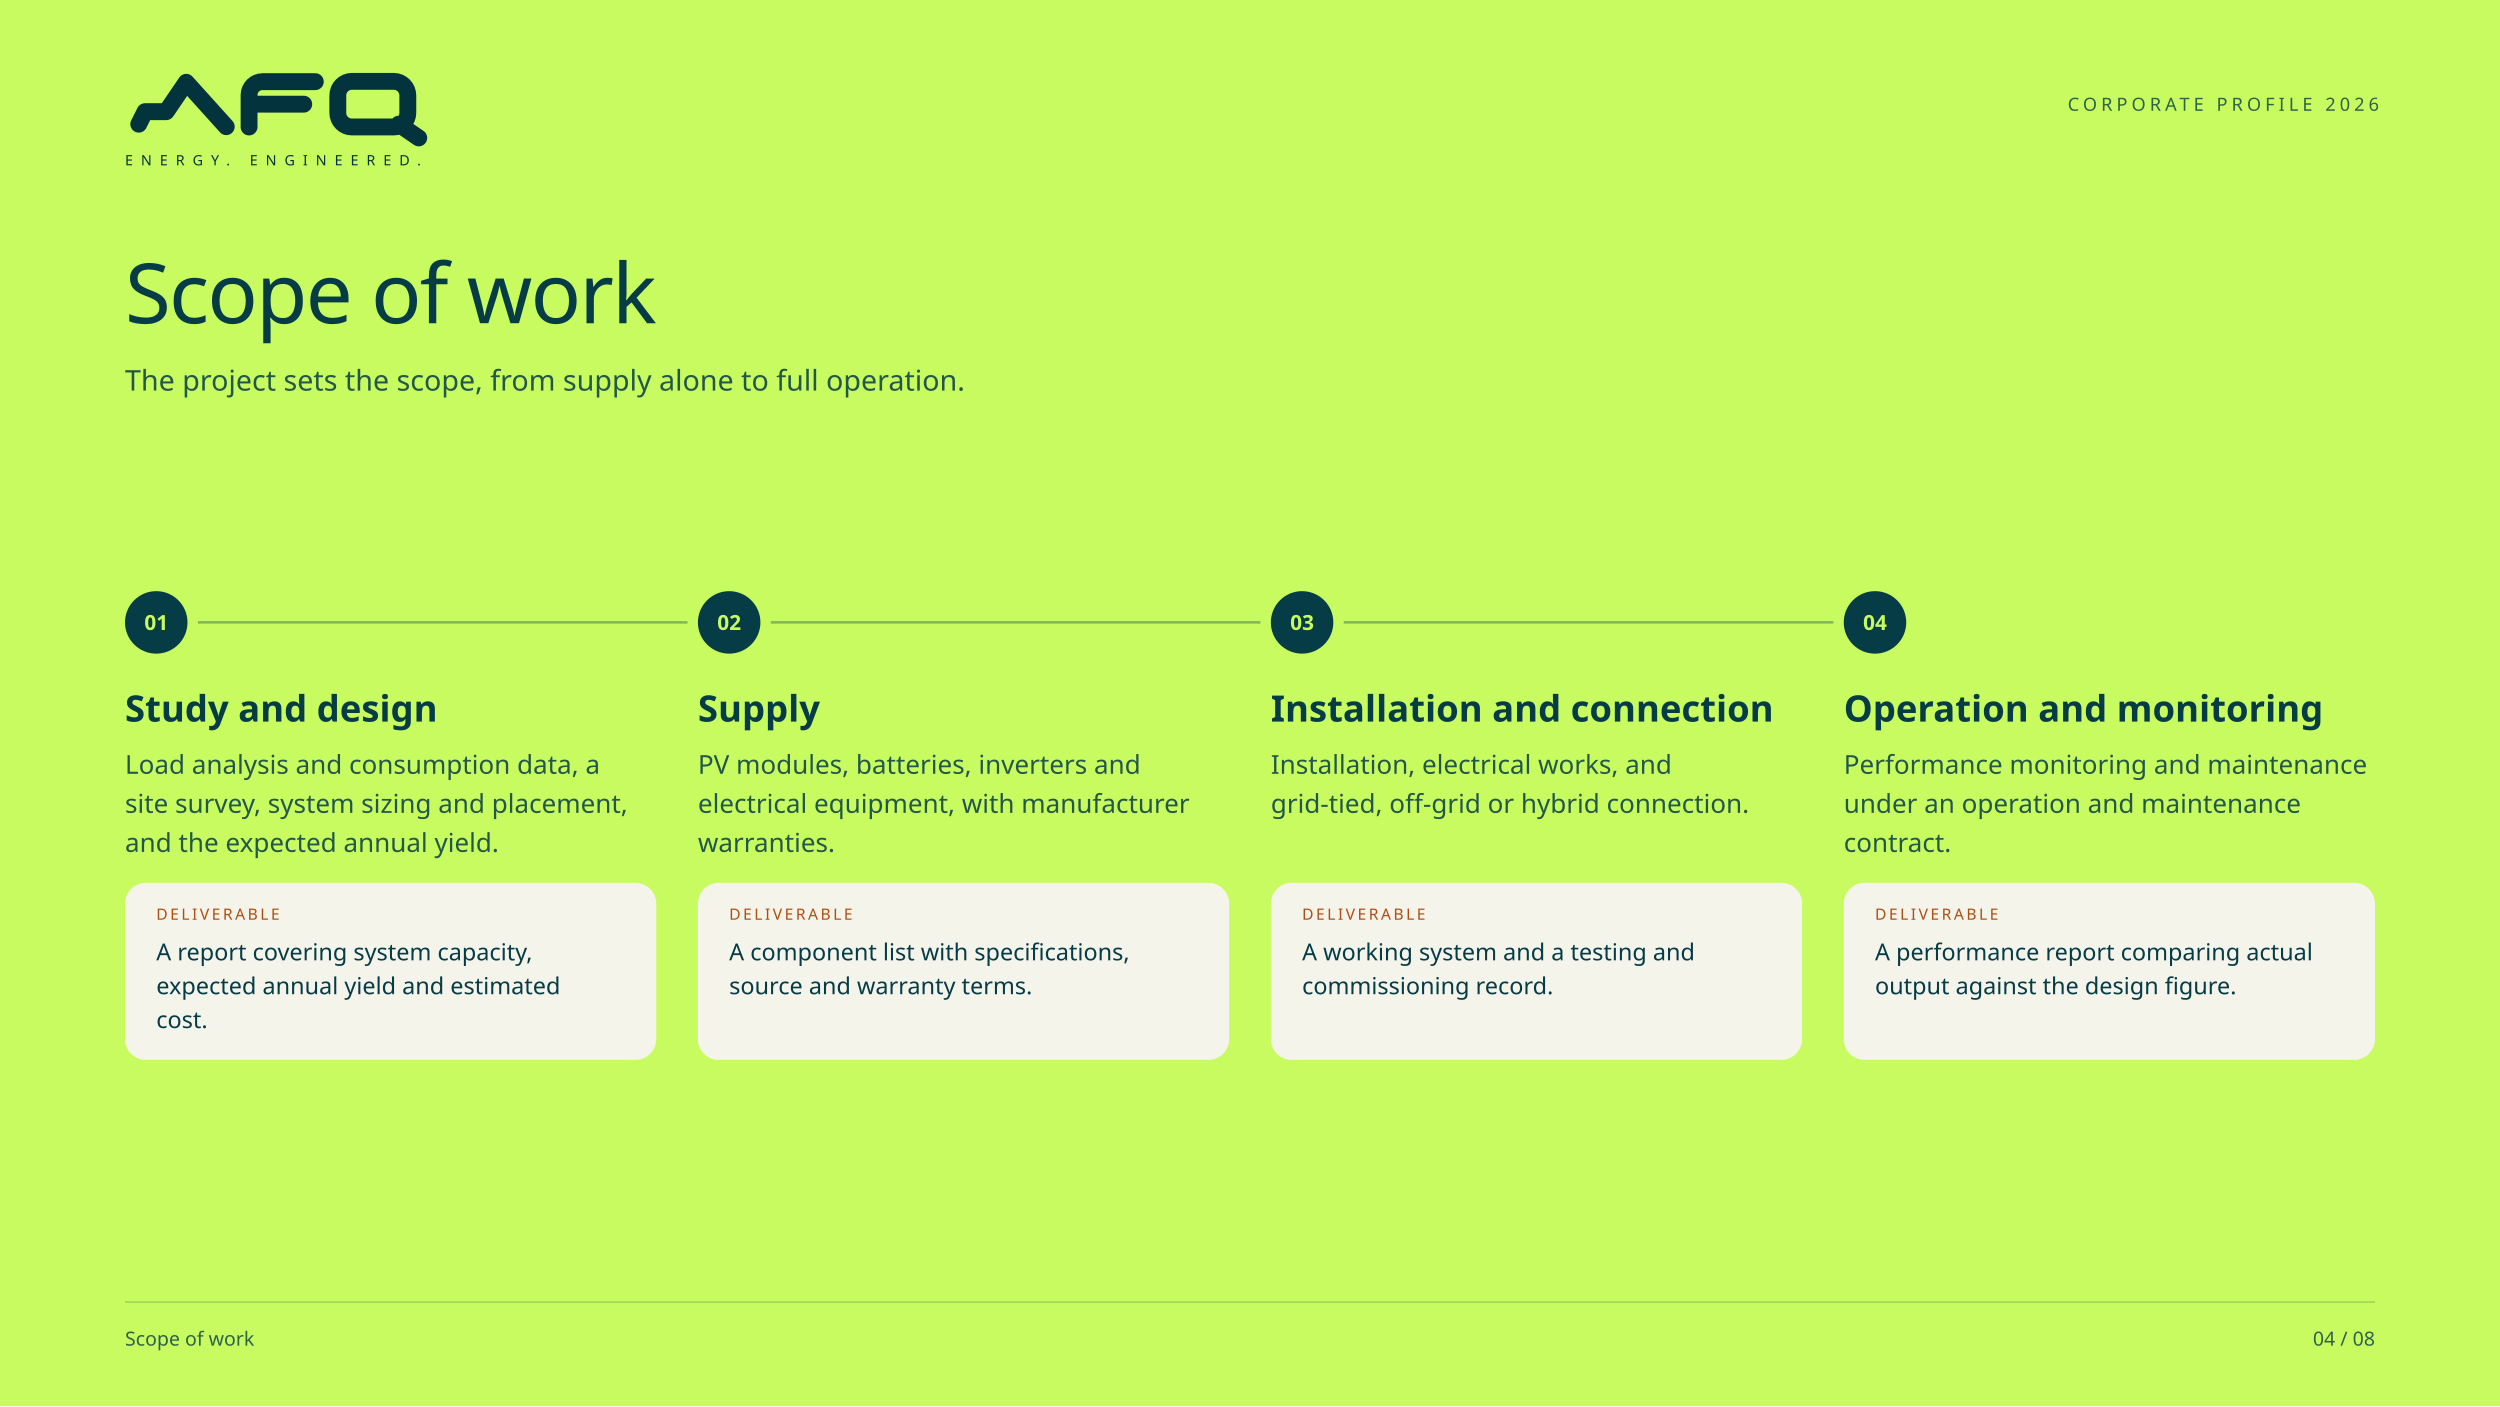
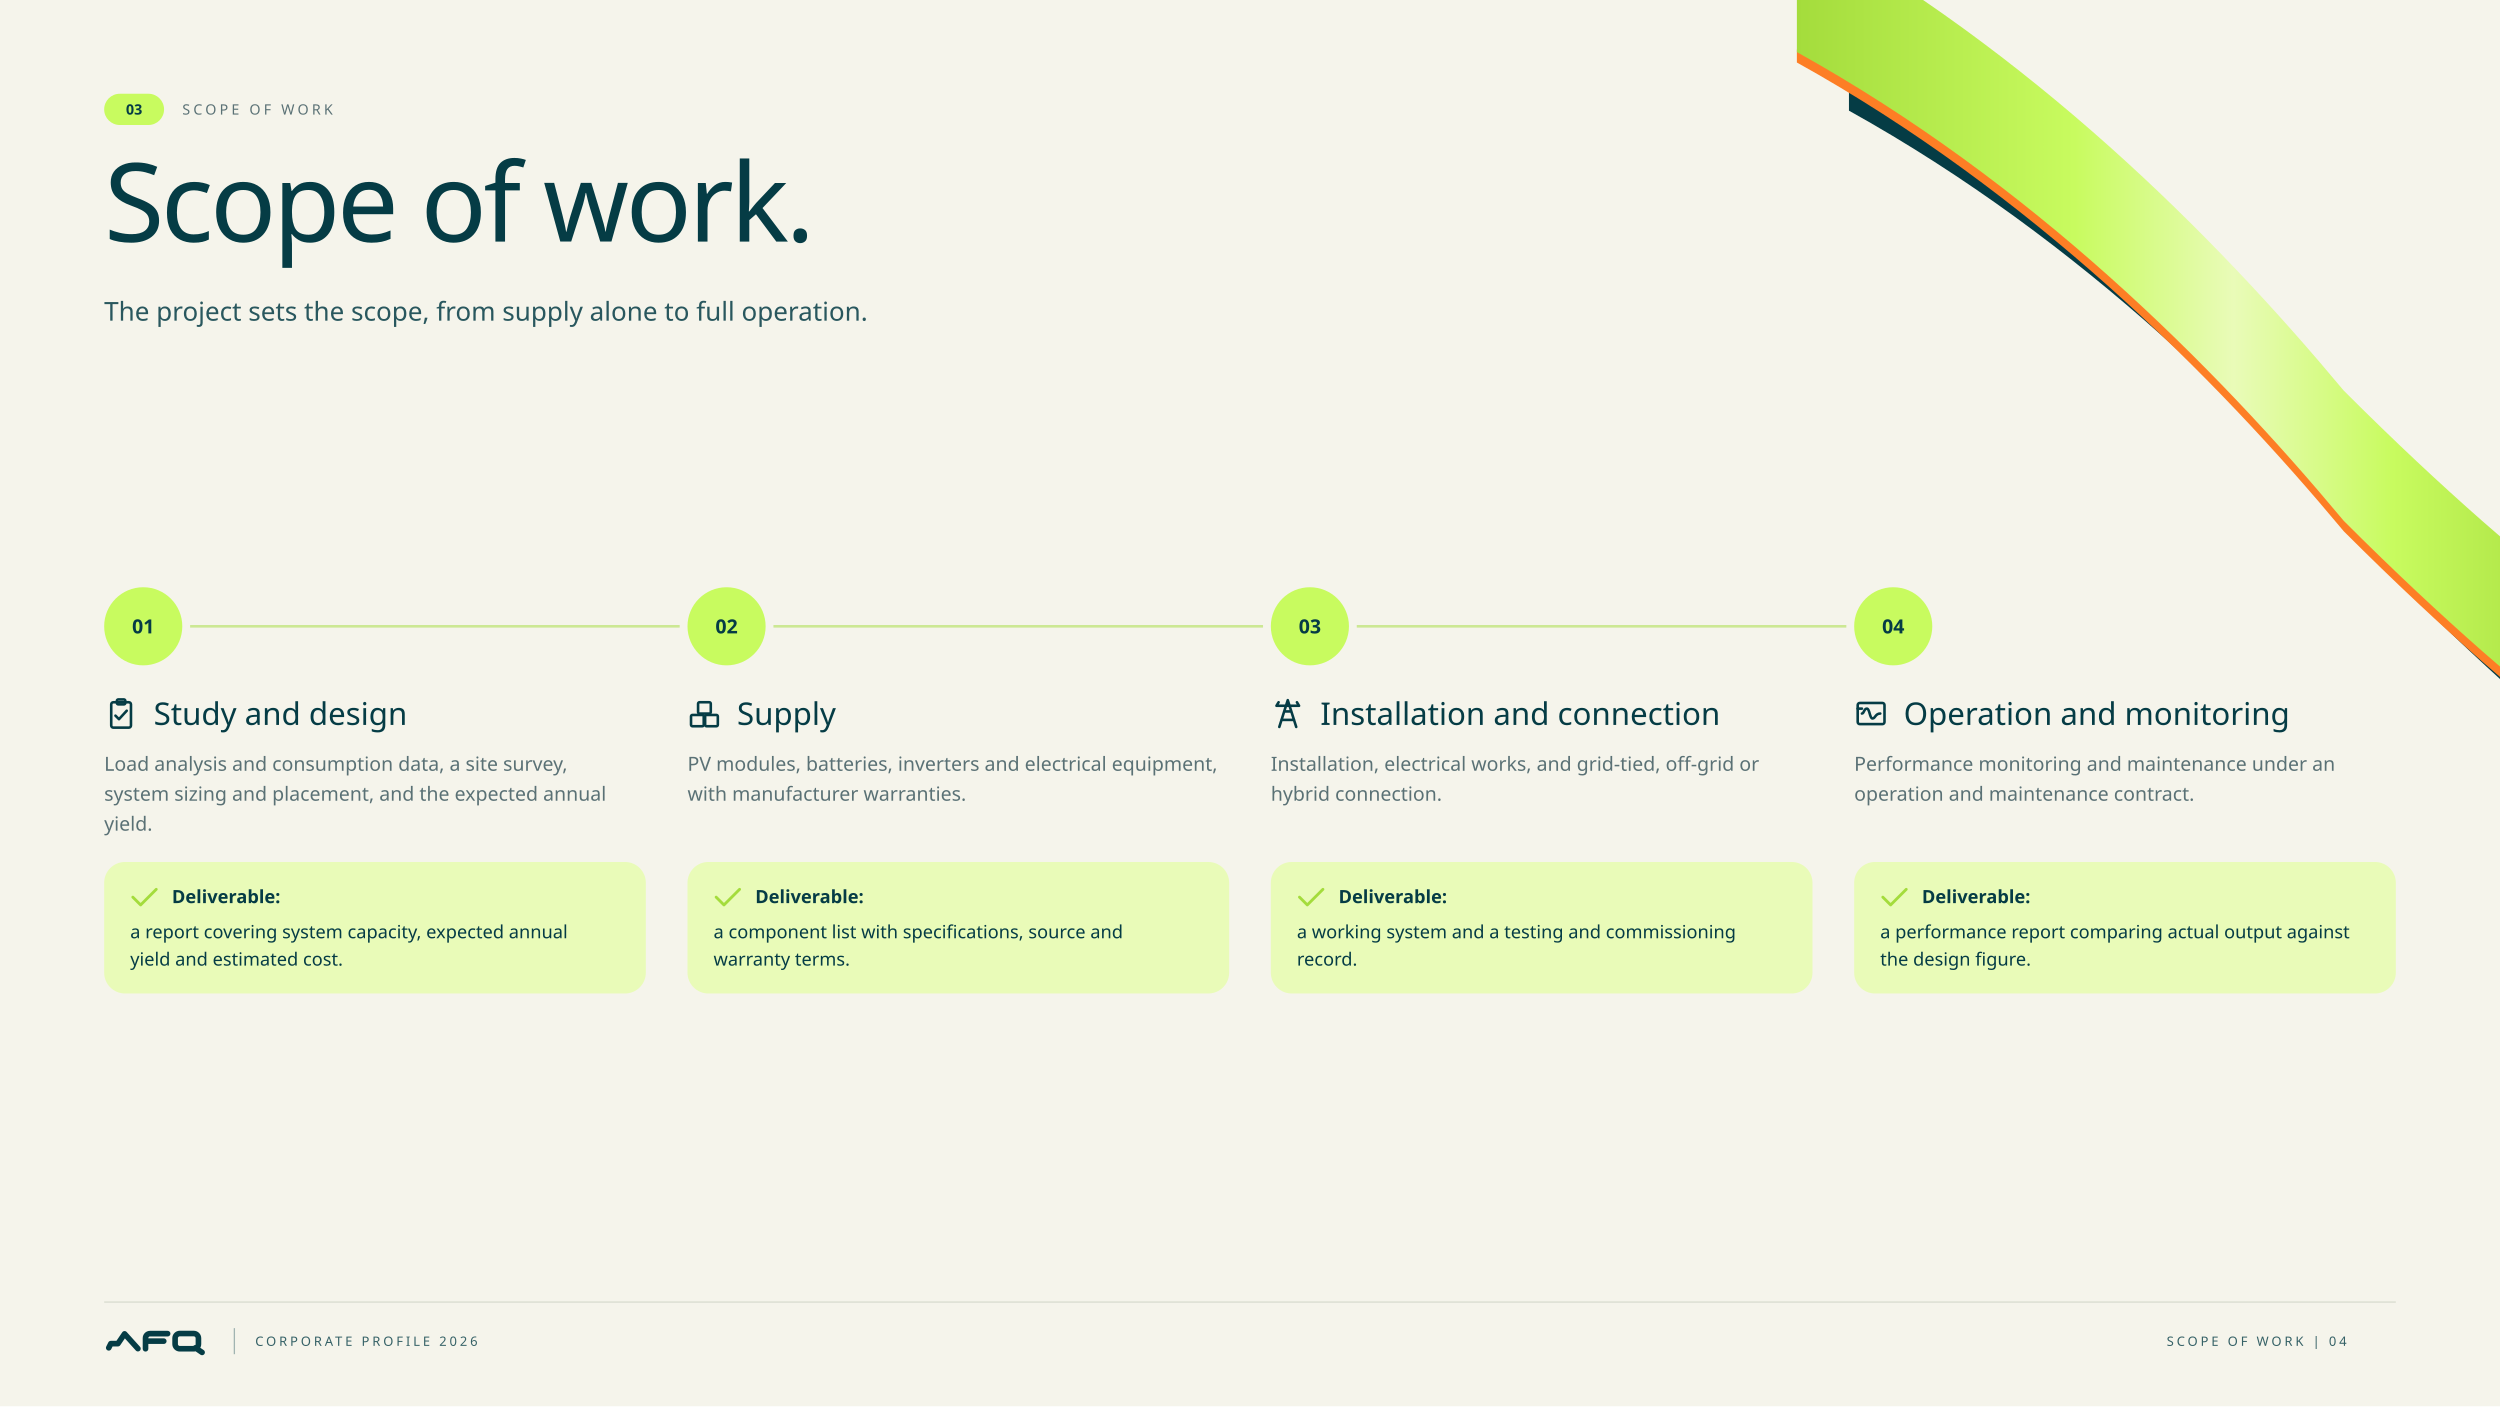
<svg xmlns="http://www.w3.org/2000/svg" width="1920" height="1080" viewBox="0 0 1920 1080">
-   <rect id="Background" x="0" y="0" width="1920" height="1080" fill="#C8FB5F" />
-   <g id="Header">
-     <g id="Logo-Lockup">
-       <g id="Wordmark-AFQ">
-         <path id="Letter-A" d="M 106.56 95.36 L 111.36 85.76 L 127.68 85.76 L 143.04 63.2 L 173.76 97.28" fill="none" stroke="#03343D" stroke-width="12.96" stroke-linecap="round" stroke-linejoin="round" />
-         <path id="Letter-F" d="M 191.28 97.52 L 191.28 73.04 C 191.28 67.33 195.89 62.72 201.6 62.72 L 242.16 62.72 M 191.28 80 L 233.28 80" fill="none" stroke="#03343D" stroke-width="12.96" stroke-linecap="round" stroke-linejoin="round" />
-         <path id="Letter-Q" d="M 259.44 73.28 C 259.44 67.31 264.27 62.48 270.24 62.48 L 302.4 62.48 C 308.37 62.48 313.2 67.31 313.2 73.28 L 313.2 86.72 C 313.2 92.69 308.37 97.52 302.4 97.52 L 270.24 97.52 C 264.27 97.52 259.44 92.69 259.44 86.72 Z M 306.24 95.36 L 321.6 105.92" fill="none" stroke="#03343D" stroke-width="12.96" stroke-linecap="round" stroke-linejoin="round" />
-       </g>
-       <text id="Tagline" x="96" y="127" font-family="Inter-Medium" font-size="11" font-weight="500" fill="#03343D" letter-spacing="6.12">ENERGY. ENGINEERED.</text>
+   <defs>
+     <linearGradient id="grad-1" gradientUnits="userSpaceOnUse" x1="1380" y1="0" x2="1990" y2="0">
+       <stop offset="0" stop-color="#A4DC3C" stop-opacity="1" />
+       <stop offset="0.35" stop-color="#C8FB5F" stop-opacity="1" />
+       <stop offset="0.55" stop-color="#E9FBB8" stop-opacity="1" />
+       <stop offset="0.75" stop-color="#C8FB5F" stop-opacity="1" />
+       <stop offset="1" stop-color="#A4DC3C" stop-opacity="1" />
+     </linearGradient>
+   </defs>
+   <rect id="Background" x="0" y="0" width="1920" height="1080" fill="#F5F4EB" />
+   <g id="Ribbon">
+     <path id="Ribbon-Teal" d="M 1420 -5 C 1600 95 1740 235 1840 355 C 1920 435 1980 485 2030 525 L 2030 615 C 1980 575 1920 525 1840 445 C 1740 325 1600 185 1420 85 Z" fill="#053C45" />
+     <path id="Ribbon-Orange" d="M 1380 38 C 1560 138 1700 278 1800 398 C 1880 478 1940 528 1990 568 L 1990 578 C 1940 538 1880 488 1800 408 C 1700 288 1560 148 1380 48 Z" fill="#FD7E25" />
+     <path id="Ribbon-Lime" d="M 1380 -60 C 1560 40 1700 180 1800 300 C 1880 380 1940 430 1990 470 L 1990 570 C 1940 530 1880 480 1800 400 C 1700 280 1560 140 1380 40 Z" fill="url(#grad-1)" />
+   </g>
+   <g id="Eyebrow">
+     <rect id="Eyebrow-Pill" x="80" y="72" width="46" height="24" rx="12" fill="#C8FB5F" />
+     <text id="Eyebrow-Number" x="103" y="88" font-family="Inter-SemiBold" font-size="11" font-weight="600" fill="#053C45" text-anchor="middle">03</text>
+     <text id="Eyebrow-Label" x="140" y="88" font-family="Inter-Medium" font-size="11" font-weight="500" fill="#5A7175" letter-spacing="2.42">SCOPE OF WORK</text>
+   </g>
+   <text id="Title" x="80" y="185.56" font-family="Inter-Light" font-size="84" font-weight="300" fill="#053C45" letter-spacing="-2.52">Scope of work.</text>
+   <text id="Subtitle" x="80" y="246.28" font-family="Inter-Regular" font-size="20" font-weight="400" fill="#053C45" opacity="0.85">The project sets the scope, from supply alone to full operation.</text>
+   <g id="Step-01">
+     <circle id="Node" cx="110" cy="481" r="30" fill="#C8FB5F" />
+     <text id="Node-Number" x="110" y="486.46" font-family="Inter-SemiBold" font-size="15" font-weight="600" fill="#053C45" text-anchor="middle">01</text>
+     <g id="Icon">
+       <path id="Icon-clipboard-1" d="M 85.42 540.96 C 85.42 540.06 86.14 539.33 87.04 539.33 L 98.96 539.33 C 99.86 539.33 100.58 540.06 100.58 540.96 L 100.58 557.21 C 100.58 558.11 99.86 558.83 98.96 558.83 L 87.04 558.83 C 86.14 558.83 85.42 558.11 85.42 557.21 Z" fill="none" stroke="#053C45" stroke-width="2" stroke-linecap="round" stroke-linejoin="round" />
+       <path id="Icon-clipboard-2" d="M 89.75 538.25 C 89.75 537.65 90.24 537.17 90.83 537.17 L 95.17 537.17 C 95.76 537.17 96.25 537.65 96.25 538.25 L 96.25 539.88 C 96.25 540.47 95.76 540.96 95.17 540.96 L 90.83 540.96 C 90.24 540.96 89.75 540.47 89.75 539.88 Z" fill="none" stroke="#053C45" stroke-width="2" stroke-linecap="round" stroke-linejoin="round" />
+       <path id="Icon-clipboard-3" d="M 88.67 549.62 L 91.38 552.33 L 97.33 545.83" fill="none" stroke="#053C45" stroke-width="2" stroke-linecap="round" stroke-linejoin="round" />
    </g>
-     <text id="Eyebrow" x="1827.08" y="85.09" font-family="Inter-Medium" font-size="14" font-weight="500" fill="#053C45" letter-spacing="3.08" text-anchor="end" opacity="0.8">CORPORATE PROFILE 2026</text>
-   </g>
-   <g id="Connectors">
-     <path id="Connector-1" d="M 152 478 L 528 478" fill="none" stroke="#053C45" stroke-width="2" stroke-linecap="butt" stroke-linejoin="round" opacity="0.35" />
-     <path id="Connector-2" d="M 592 478 L 968 478" fill="none" stroke="#053C45" stroke-width="2" stroke-linecap="butt" stroke-linejoin="round" opacity="0.35" />
-     <path id="Connector-3" d="M 1032 478 L 1408 478" fill="none" stroke="#053C45" stroke-width="2" stroke-linecap="butt" stroke-linejoin="round" opacity="0.35" />
-   </g>
-   <text id="Title" x="96" y="248.28" font-family="Inter-Light" font-size="64" font-weight="300" fill="#053C45" letter-spacing="-1.28">Scope of work</text>
-   <text id="Subtitle" x="96" y="300" font-family="Inter-Regular" font-size="22" font-weight="400" fill="#053C45" opacity="0.85">The project sets the scope, from supply alone to full operation.</text>
-   <g id="Step-01">
-     <circle id="Node" cx="120" cy="478" r="24" fill="#053C45" />
-     <text id="Node-Number" x="120" y="483.82" font-family="Inter-SemiBold" font-size="16" font-weight="600" fill="#C8FB5F" text-anchor="middle">01</text>
-     <text id="Step-Title" x="96" y="554.19" font-family="Inter-SemiBold" font-size="28" font-weight="600" fill="#053C45">Study and design</text>
+     <text id="Step-Title" x="118" y="556.73" font-family="Inter-Regular" font-size="24" font-weight="400" fill="#053C45">Study and design</text>
    <g id="Step-Body">
-       <text id="Step-Body-line" x="96" y="594.28" font-family="Inter-Regular" font-size="20" font-weight="400" fill="#053C45" opacity="0.85">Load analysis and consumption data, a</text>
-       <text id="Step-Body-line-2" x="96" y="624.28" font-family="Inter-Regular" font-size="20" font-weight="400" fill="#053C45" opacity="0.85">site survey, system sizing and placement,</text>
-       <text id="Step-Body-line-3" x="96" y="654.28" font-family="Inter-Regular" font-size="20" font-weight="400" fill="#053C45" opacity="0.85">and the expected annual yield.</text>
+       <text id="Step-Body-line" x="80" y="591.96" font-family="Inter-Regular" font-size="15" font-weight="400" fill="#5A7175">Load analysis and consumption data, a site survey,</text>
+       <text id="Step-Body-line-2" x="80" y="614.96" font-family="Inter-Regular" font-size="15" font-weight="400" fill="#5A7175">system sizing and placement, and the expected annual</text>
+       <text id="Step-Body-line-3" x="80" y="637.96" font-family="Inter-Regular" font-size="15" font-weight="400" fill="#5A7175">yield.</text>
    </g>
-     <rect id="Deliverable-Box" x="96" y="678" width="408" height="136" rx="16" fill="#F5F4EB" />
-     <text id="Deliverable-Label" x="120" y="706.37" font-family="Inter-Medium" font-size="12" font-weight="500" fill="#B04C0E" letter-spacing="1.92">DELIVERABLE</text>
+     <rect id="Deliverable-Box" x="80" y="662" width="416" height="101" rx="16" fill="#E9FBB8" />
+     <path id="Deliverable-Check" d="M 102.0 689 L 108.0 695 L 120.0 683" fill="none" stroke="#A4DC3C" stroke-width="2.2" stroke-linecap="round" stroke-linejoin="round" />
+     <text id="Deliverable-Label" x="132" y="693.59" font-family="Inter-SemiBold" font-size="14" font-weight="600" fill="#053C45">Deliverable:</text>
    <g id="Deliverable-Text">
-       <text id="Deliverable-Text-line" x="120" y="737.55" font-family="Inter-Regular" font-size="18" font-weight="400" fill="#053C45">A report covering system capacity,</text>
-       <text id="Deliverable-Text-line-2" x="120" y="763.55" font-family="Inter-Regular" font-size="18" font-weight="400" fill="#053C45">expected annual yield and estimated</text>
-       <text id="Deliverable-Text-line-3" x="120" y="789.55" font-family="Inter-Regular" font-size="18" font-weight="400" fill="#053C45">cost.</text>
+       <text id="Deliverable-Text-line" x="100" y="720.59" font-family="Inter-Regular" font-size="14" font-weight="400" fill="#053C45">a report covering system capacity, expected annual</text>
+       <text id="Deliverable-Text-line-2" x="100" y="741.59" font-family="Inter-Regular" font-size="14" font-weight="400" fill="#053C45">yield and estimated cost.</text>
    </g>
  </g>
+   <path id="Connector-1" d="M 146 481 L 522 481" fill="none" stroke="#A4DC3C" stroke-width="2" stroke-linecap="butt" stroke-linejoin="round" opacity="0.5" />
  <g id="Step-02">
-     <circle id="Node-2" cx="560" cy="478" r="24" fill="#053C45" />
-     <text id="Node-Number-2" x="560" y="483.82" font-family="Inter-SemiBold" font-size="16" font-weight="600" fill="#C8FB5F" text-anchor="middle">02</text>
-     <text id="Step-Title-2" x="536" y="554.19" font-family="Inter-SemiBold" font-size="28" font-weight="600" fill="#053C45">Supply</text>
+     <circle id="Node-2" cx="558" cy="481" r="30" fill="#C8FB5F" />
+     <text id="Node-Number-2" x="558" y="486.46" font-family="Inter-SemiBold" font-size="15" font-weight="600" fill="#053C45" text-anchor="middle">02</text>
+     <g id="Icon-2">
+       <path id="Icon-boxes-1" d="M 530.71 550.17 C 530.71 549.57 531.2 549.08 531.79 549.08 L 539.38 549.08 C 539.97 549.08 540.46 549.57 540.46 550.17 L 540.46 556.67 C 540.46 557.26 539.97 557.75 539.38 557.75 L 531.79 557.75 C 531.2 557.75 530.71 557.26 530.71 556.67 Z" fill="none" stroke="#053C45" stroke-width="2" stroke-linecap="round" stroke-linejoin="round" />
+       <path id="Icon-boxes-2" d="M 541.54 550.17 C 541.54 549.57 542.03 549.08 542.62 549.08 L 550.21 549.08 C 550.8 549.08 551.29 549.57 551.29 550.17 L 551.29 556.67 C 551.29 557.26 550.8 557.75 550.21 557.75 L 542.62 557.75 C 542.03 557.75 541.54 557.26 541.54 556.67 Z" fill="none" stroke="#053C45" stroke-width="2" stroke-linecap="round" stroke-linejoin="round" />
+       <path id="Icon-boxes-3" d="M 536.12 540.42 C 536.12 539.82 536.61 539.33 537.21 539.33 L 544.79 539.33 C 545.39 539.33 545.88 539.82 545.88 540.42 L 545.88 546.92 C 545.88 547.51 545.39 548 544.79 548 L 537.21 548 C 536.61 548 536.12 547.51 536.12 546.92 Z" fill="none" stroke="#053C45" stroke-width="2" stroke-linecap="round" stroke-linejoin="round" />
+     </g>
+     <text id="Step-Title-2" x="566" y="556.73" font-family="Inter-Regular" font-size="24" font-weight="400" fill="#053C45">Supply</text>
    <g id="Step-Body-2">
-       <text id="Step-Body-line-4" x="536" y="594.28" font-family="Inter-Regular" font-size="20" font-weight="400" fill="#053C45" opacity="0.85">PV modules, batteries, inverters and</text>
-       <text id="Step-Body-line-5" x="536" y="624.28" font-family="Inter-Regular" font-size="20" font-weight="400" fill="#053C45" opacity="0.85">electrical equipment, with manufacturer</text>
-       <text id="Step-Body-line-6" x="536" y="654.28" font-family="Inter-Regular" font-size="20" font-weight="400" fill="#053C45" opacity="0.85">warranties.</text>
+       <text id="Step-Body-line-4" x="528" y="591.96" font-family="Inter-Regular" font-size="15" font-weight="400" fill="#5A7175">PV modules, batteries, inverters and electrical equipment,</text>
+       <text id="Step-Body-line-5" x="528" y="614.96" font-family="Inter-Regular" font-size="15" font-weight="400" fill="#5A7175">with manufacturer warranties.</text>
    </g>
-     <rect id="Deliverable-Box-2" x="536" y="678" width="408" height="136" rx="16" fill="#F5F4EB" />
-     <text id="Deliverable-Label-2" x="560" y="706.37" font-family="Inter-Medium" font-size="12" font-weight="500" fill="#B04C0E" letter-spacing="1.92">DELIVERABLE</text>
+     <rect id="Deliverable-Box-2" x="528" y="662" width="416" height="101" rx="16" fill="#E9FBB8" />
+     <path id="Deliverable-Check-2" d="M 550.0 689 L 556.0 695 L 568.0 683" fill="none" stroke="#A4DC3C" stroke-width="2.2" stroke-linecap="round" stroke-linejoin="round" />
+     <text id="Deliverable-Label-2" x="580" y="693.59" font-family="Inter-SemiBold" font-size="14" font-weight="600" fill="#053C45">Deliverable:</text>
    <g id="Deliverable-Text-2">
-       <text id="Deliverable-Text-line-4" x="560" y="737.55" font-family="Inter-Regular" font-size="18" font-weight="400" fill="#053C45">A component list with specifications,</text>
-       <text id="Deliverable-Text-line-5" x="560" y="763.55" font-family="Inter-Regular" font-size="18" font-weight="400" fill="#053C45">source and warranty terms.</text>
+       <text id="Deliverable-Text-line-3" x="548" y="720.59" font-family="Inter-Regular" font-size="14" font-weight="400" fill="#053C45">a component list with specifications, source and</text>
+       <text id="Deliverable-Text-line-4" x="548" y="741.59" font-family="Inter-Regular" font-size="14" font-weight="400" fill="#053C45">warranty terms.</text>
    </g>
  </g>
+   <path id="Connector-2" d="M 594 481 L 970 481" fill="none" stroke="#A4DC3C" stroke-width="2" stroke-linecap="butt" stroke-linejoin="round" opacity="0.5" />
  <g id="Step-03">
-     <circle id="Node-3" cx="1000" cy="478" r="24" fill="#053C45" />
-     <text id="Node-Number-3" x="1000" y="483.82" font-family="Inter-SemiBold" font-size="16" font-weight="600" fill="#C8FB5F" text-anchor="middle">03</text>
-     <text id="Step-Title-3" x="976" y="554.19" font-family="Inter-SemiBold" font-size="28" font-weight="600" fill="#053C45">Installation and connection</text>
+     <circle id="Node-3" cx="1006" cy="481" r="30" fill="#C8FB5F" />
+     <text id="Node-Number-3" x="1006" y="486.46" font-family="Inter-SemiBold" font-size="15" font-weight="600" fill="#053C45" text-anchor="middle">03</text>
+     <g id="Icon-3">
+       <path id="Icon-infrastructure-1" d="M 989 537.71 L 982.5 558.29 M 989 537.71 L 995.5 558.29 M 984.12 552.88 L 993.88 552.88 M 986.29 546.38 L 991.71 546.38 M 980.33 542.04 L 997.67 542.04 M 980.33 542.04 L 981.96 539.33 M 997.67 542.04 L 996.04 539.33" fill="none" stroke="#053C45" stroke-width="2" stroke-linecap="round" stroke-linejoin="round" />
+     </g>
+     <text id="Step-Title-3" x="1014" y="556.73" font-family="Inter-Regular" font-size="24" font-weight="400" fill="#053C45">Installation and connection</text>
    <g id="Step-Body-3">
-       <text id="Step-Body-line-7" x="976" y="594.28" font-family="Inter-Regular" font-size="20" font-weight="400" fill="#053C45" opacity="0.85">Installation, electrical works, and</text>
-       <text id="Step-Body-line-8" x="976" y="624.28" font-family="Inter-Regular" font-size="20" font-weight="400" fill="#053C45" opacity="0.85">grid-tied, off-grid or hybrid connection.</text>
+       <text id="Step-Body-line-6" x="976" y="591.96" font-family="Inter-Regular" font-size="15" font-weight="400" fill="#5A7175">Installation, electrical works, and grid-tied, off-grid or</text>
+       <text id="Step-Body-line-7" x="976" y="614.96" font-family="Inter-Regular" font-size="15" font-weight="400" fill="#5A7175">hybrid connection.</text>
    </g>
-     <rect id="Deliverable-Box-3" x="976" y="678" width="408" height="136" rx="16" fill="#F5F4EB" />
-     <text id="Deliverable-Label-3" x="1000" y="706.37" font-family="Inter-Medium" font-size="12" font-weight="500" fill="#B04C0E" letter-spacing="1.92">DELIVERABLE</text>
+     <rect id="Deliverable-Box-3" x="976" y="662" width="416" height="101" rx="16" fill="#E9FBB8" />
+     <path id="Deliverable-Check-3" d="M 998.0 689 L 1004.0 695 L 1016.0 683" fill="none" stroke="#A4DC3C" stroke-width="2.2" stroke-linecap="round" stroke-linejoin="round" />
+     <text id="Deliverable-Label-3" x="1028" y="693.59" font-family="Inter-SemiBold" font-size="14" font-weight="600" fill="#053C45">Deliverable:</text>
    <g id="Deliverable-Text-3">
-       <text id="Deliverable-Text-line-6" x="1000" y="737.55" font-family="Inter-Regular" font-size="18" font-weight="400" fill="#053C45">A working system and a testing and</text>
-       <text id="Deliverable-Text-line-7" x="1000" y="763.55" font-family="Inter-Regular" font-size="18" font-weight="400" fill="#053C45">commissioning record.</text>
+       <text id="Deliverable-Text-line-5" x="996" y="720.59" font-family="Inter-Regular" font-size="14" font-weight="400" fill="#053C45">a working system and a testing and commissioning</text>
+       <text id="Deliverable-Text-line-6" x="996" y="741.59" font-family="Inter-Regular" font-size="14" font-weight="400" fill="#053C45">record.</text>
    </g>
  </g>
+   <path id="Connector-3" d="M 1042 481 L 1418 481" fill="none" stroke="#A4DC3C" stroke-width="2" stroke-linecap="butt" stroke-linejoin="round" opacity="0.5" />
  <g id="Step-04">
-     <circle id="Node-4" cx="1440" cy="478" r="24" fill="#053C45" />
-     <text id="Node-Number-4" x="1440" y="483.82" font-family="Inter-SemiBold" font-size="16" font-weight="600" fill="#C8FB5F" text-anchor="middle">04</text>
-     <text id="Step-Title-4" x="1416" y="554.19" font-family="Inter-SemiBold" font-size="28" font-weight="600" fill="#053C45">Operation and monitoring</text>
+     <circle id="Node-4" cx="1454" cy="481" r="30" fill="#C8FB5F" />
+     <text id="Node-Number-4" x="1454" y="486.46" font-family="Inter-SemiBold" font-size="15" font-weight="600" fill="#053C45" text-anchor="middle">04</text>
+     <g id="Icon-4">
+       <path id="Icon-inverter-1" d="M 1426.71 541.5 C 1426.71 540.6 1427.43 539.88 1428.33 539.88 L 1445.67 539.88 C 1446.57 539.88 1447.29 540.6 1447.29 541.5 L 1447.29 554.5 C 1447.29 555.4 1446.57 556.12 1445.67 556.12 L 1428.33 556.12 C 1427.43 556.12 1426.71 555.4 1426.71 554.5 Z" fill="none" stroke="#053C45" stroke-width="2" stroke-linecap="round" stroke-linejoin="round" />
+       <path id="Icon-inverter-2" d="M 1429.96 548 C 1431.58 548 1431.58 544.21 1433.75 544.21 C 1435.92 544.21 1435.92 551.79 1438.08 551.79 C 1440.25 551.79 1440.25 548 1444.04 548" fill="none" stroke="#053C45" stroke-width="2" stroke-linecap="round" stroke-linejoin="round" />
+       <path id="Icon-inverter-3" d="M 1426.71 544.21 L 1429.96 544.21" fill="none" stroke="#053C45" stroke-width="2" stroke-linecap="round" stroke-linejoin="round" />
+     </g>
+     <text id="Step-Title-4" x="1462" y="556.73" font-family="Inter-Regular" font-size="24" font-weight="400" fill="#053C45">Operation and monitoring</text>
    <g id="Step-Body-4">
-       <text id="Step-Body-line-9" x="1416" y="594.28" font-family="Inter-Regular" font-size="20" font-weight="400" fill="#053C45" opacity="0.85">Performance monitoring and maintenance</text>
-       <text id="Step-Body-line-10" x="1416" y="624.28" font-family="Inter-Regular" font-size="20" font-weight="400" fill="#053C45" opacity="0.85">under an operation and maintenance</text>
-       <text id="Step-Body-line-11" x="1416" y="654.28" font-family="Inter-Regular" font-size="20" font-weight="400" fill="#053C45" opacity="0.85">contract.</text>
+       <text id="Step-Body-line-8" x="1424" y="591.96" font-family="Inter-Regular" font-size="15" font-weight="400" fill="#5A7175">Performance monitoring and maintenance under an</text>
+       <text id="Step-Body-line-9" x="1424" y="614.96" font-family="Inter-Regular" font-size="15" font-weight="400" fill="#5A7175">operation and maintenance contract.</text>
    </g>
-     <rect id="Deliverable-Box-4" x="1416" y="678" width="408" height="136" rx="16" fill="#F5F4EB" />
-     <text id="Deliverable-Label-4" x="1440" y="706.37" font-family="Inter-Medium" font-size="12" font-weight="500" fill="#B04C0E" letter-spacing="1.92">DELIVERABLE</text>
+     <rect id="Deliverable-Box-4" x="1424" y="662" width="416" height="101" rx="16" fill="#E9FBB8" />
+     <path id="Deliverable-Check-4" d="M 1446.0 689 L 1452.0 695 L 1464.0 683" fill="none" stroke="#A4DC3C" stroke-width="2.2" stroke-linecap="round" stroke-linejoin="round" />
+     <text id="Deliverable-Label-4" x="1476" y="693.59" font-family="Inter-SemiBold" font-size="14" font-weight="600" fill="#053C45">Deliverable:</text>
    <g id="Deliverable-Text-4">
-       <text id="Deliverable-Text-line-8" x="1440" y="737.55" font-family="Inter-Regular" font-size="18" font-weight="400" fill="#053C45">A performance report comparing actual</text>
-       <text id="Deliverable-Text-line-9" x="1440" y="763.55" font-family="Inter-Regular" font-size="18" font-weight="400" fill="#053C45">output against the design figure.</text>
+       <text id="Deliverable-Text-line-7" x="1444" y="720.59" font-family="Inter-Regular" font-size="14" font-weight="400" fill="#053C45">a performance report comparing actual output against</text>
+       <text id="Deliverable-Text-line-8" x="1444" y="741.59" font-family="Inter-Regular" font-size="14" font-weight="400" fill="#053C45">the design figure.</text>
    </g>
  </g>
  <g id="Footer">
-     <path id="Footer-Rule" d="M 96 1000 L 1824 1000" fill="none" stroke="#053C45" stroke-width="1" stroke-linecap="butt" stroke-linejoin="round" opacity="0.25" />
-     <text id="Footer-Section" x="96" y="1033.46" font-family="Inter-Regular" font-size="15" font-weight="400" fill="#053C45" opacity="0.8">Scope of work</text>
-     <text id="Footer-Page" x="1824" y="1033.46" font-family="Inter-Medium" font-size="15" font-weight="500" fill="#053C45" text-anchor="end" opacity="0.8">04 / 08</text>
+     <path id="Footer-Rule" d="M 80 1000 L 1840 1000" fill="none" stroke="#D9DCCF" stroke-width="1" stroke-linecap="butt" stroke-linejoin="round" />
+     <g id="Footer-Wordmark">
+       <path id="Letter-A" d="M 83.52 1035.12 L 85.12 1031.92 L 90.56 1031.92 L 95.68 1024.4 L 105.92 1035.76" fill="none" stroke="#053C45" stroke-width="4.32" stroke-linecap="round" stroke-linejoin="round" />
+       <path id="Letter-F" d="M 111.76 1035.84 L 111.76 1027.68 C 111.76 1025.78 113.3 1024.24 115.2 1024.24 L 128.72 1024.24 M 111.76 1030 L 125.76 1030" fill="none" stroke="#053C45" stroke-width="4.32" stroke-linecap="round" stroke-linejoin="round" />
+       <path id="Letter-Q" d="M 134.48 1027.76 C 134.48 1025.77 136.09 1024.16 138.08 1024.16 L 148.8 1024.16 C 150.79 1024.16 152.4 1025.77 152.4 1027.76 L 152.4 1032.24 C 152.4 1034.23 150.79 1035.84 148.8 1035.84 L 138.08 1035.84 C 136.09 1035.84 134.48 1034.23 134.48 1032.24 Z M 150.08 1035.12 L 155.2 1038.64" fill="none" stroke="#053C45" stroke-width="4.32" stroke-linecap="round" stroke-linejoin="round" />
+     </g>
+     <path id="Footer-Divider" d="M 180 1020 L 180 1040" fill="none" stroke="#053C45" stroke-width="1" stroke-linecap="butt" stroke-linejoin="round" opacity="0.35" />
+     <text id="Footer-Profile" x="196" y="1033.64" font-family="Inter-Medium" font-size="10" font-weight="500" fill="#053C45" letter-spacing="2.2" opacity="0.8">CORPORATE PROFILE 2026</text>
+     <text id="Footer-Section" x="1802.2" y="1033.64" font-family="Inter-Medium" font-size="10" font-weight="500" fill="#053C45" letter-spacing="2.2" text-anchor="end" opacity="0.8">SCOPE OF WORK   |   04</text>
  </g>
</svg>
